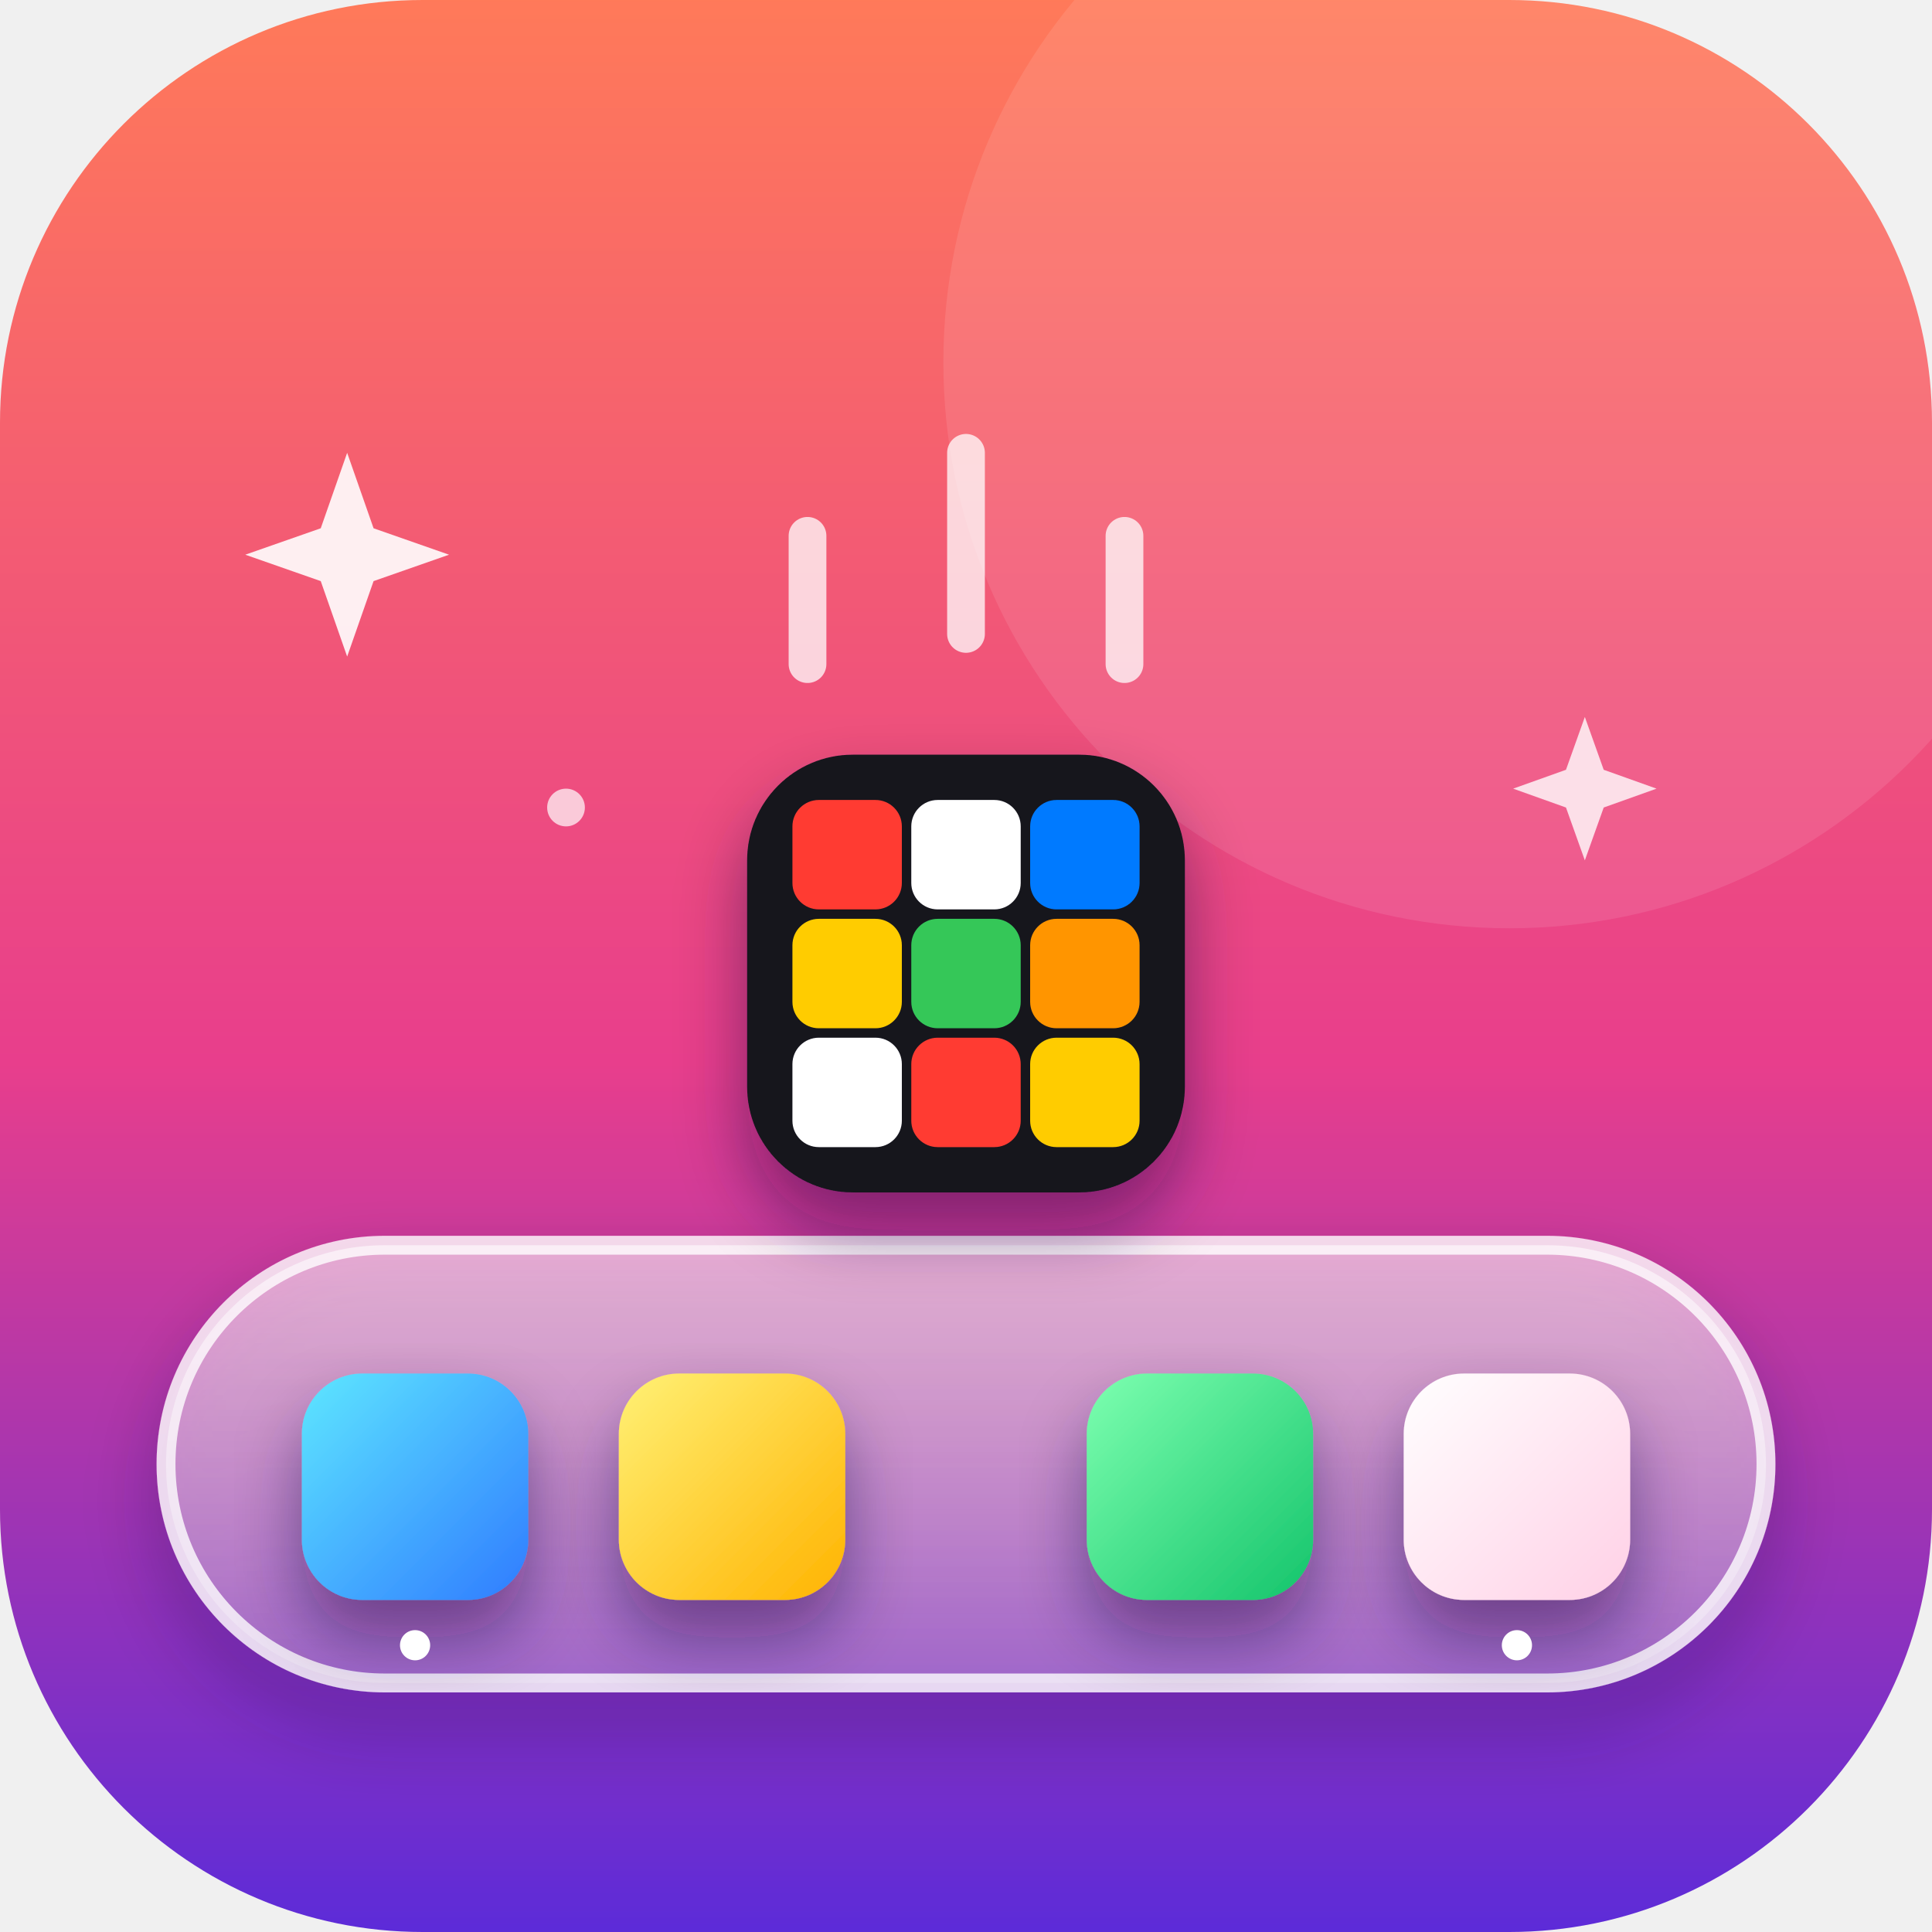
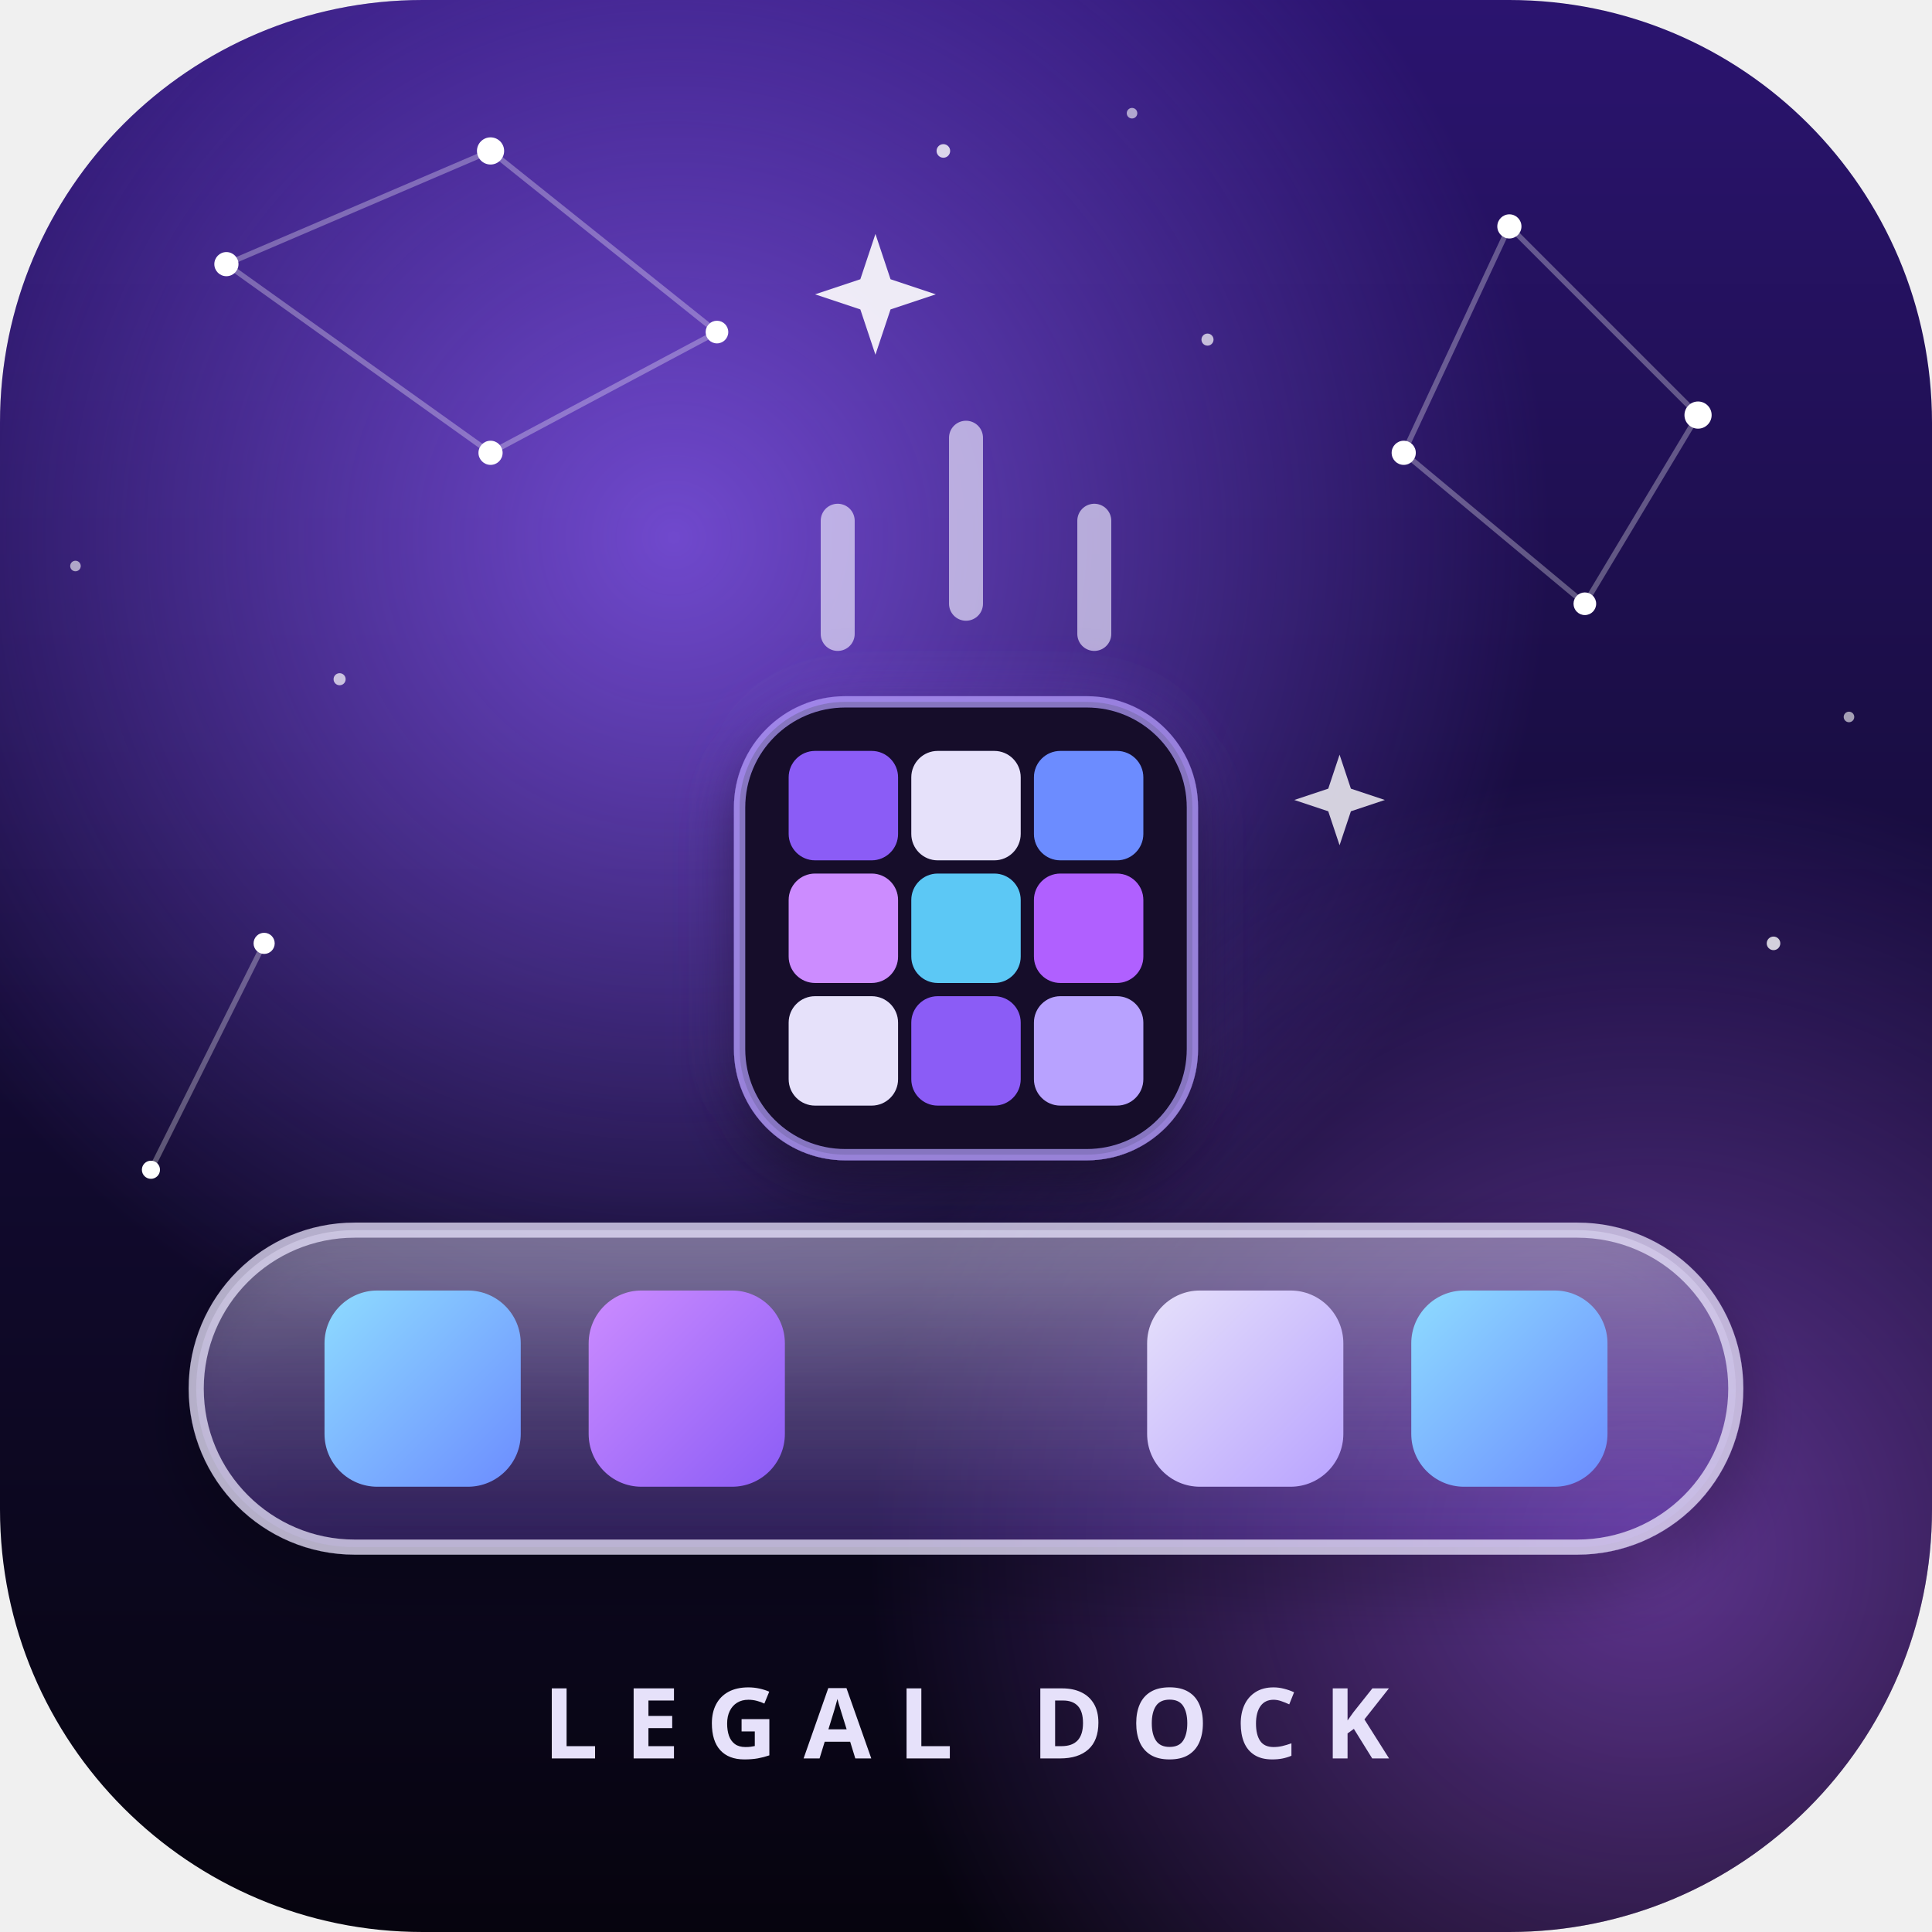
<svg xmlns="http://www.w3.org/2000/svg" viewBox="0 0 512 512" width="512" height="512">
  <defs>
    <linearGradient id="bg" x1="0" y1="0" x2="0" y2="1">
-       <stop offset="0" stop-color="#ff7a59" />
-       <stop offset=".55" stop-color="#e83e8c" />
-       <stop offset="1" stop-color="#5b2bd9" />
+       <stop offset="0" stop-color="#2b1470" />
+       <stop offset=".6" stop-color="#110a2e" />
+       <stop offset="1" stop-color="#06040e" />
    </linearGradient>
+     <radialGradient id="neb1" cx="35%" cy="28%" r="45%">
+       <stop offset="0" stop-color="#8B5CF6" stop-opacity=".75" />
+       <stop offset="1" stop-color="#8B5CF6" stop-opacity="0" />
+     </radialGradient>
+     <radialGradient id="neb2" cx="85%" cy="80%" r="40%">
+       <stop offset="0" stop-color="#B061FF" stop-opacity=".5" />
+       <stop offset="1" stop-color="#B061FF" stop-opacity="0" />
+     </radialGradient>
    <linearGradient id="glass" x1="0" y1="0" x2="0" y2="1">
-       <stop offset="0" stop-color="#ffffff" stop-opacity=".55" />
-       <stop offset="1" stop-color="#ffffff" stop-opacity=".22" />
+       <stop offset="0" stop-color="#E6E1FA" stop-opacity=".42" />
+       <stop offset="1" stop-color="#8B5CF6" stop-opacity=".22" />
    </linearGradient>
    <linearGradient id="t1" x1="0" y1="0" x2="1" y2="1">
-       <stop offset="0" stop-color="#5ee7ff" />
-       <stop offset="1" stop-color="#2f7bff" />
+       <stop offset="0" stop-color="#8EDCFF" />
+       <stop offset="1" stop-color="#6C8CFF" />
    </linearGradient>
    <linearGradient id="t2" x1="0" y1="0" x2="1" y2="1">
-       <stop offset="0" stop-color="#fff176" />
-       <stop offset="1" stop-color="#ffb300" />
+       <stop offset="0" stop-color="#CC8CFF" />
+       <stop offset="1" stop-color="#8B5CF6" />
    </linearGradient>
    <linearGradient id="t3" x1="0" y1="0" x2="1" y2="1">
-       <stop offset="0" stop-color="#7dffb0" />
-       <stop offset="1" stop-color="#14c46b" />
-     </linearGradient>
-     <linearGradient id="t4" x1="0" y1="0" x2="1" y2="1">
-       <stop offset="0" stop-color="#ffffff" />
-       <stop offset="1" stop-color="#ffd0e6" />
+       <stop offset="0" stop-color="#E6E1FA" />
+       <stop offset="1" stop-color="#B8A2FF" />
    </linearGradient>
    <filter id="sh" x="-30%" y="-30%" width="160%" height="170%">
-       <feDropShadow dx="0" dy="10" stdDeviation="9" flood-color="#1a0638" flood-opacity=".45" />
+       <feDropShadow dx="0" dy="8" stdDeviation="8" flood-color="#000" flood-opacity=".55" />
    </filter>
+     <filter id="glow" x="-50%" y="-50%" width="200%" height="200%">
+       <feGaussianBlur stdDeviation="9" result="b" />
+       <feMerge>
+         <feMergeNode in="b" />
+         <feMergeNode in="SourceGraphic" />
+       </feMerge>
+     </filter>
+     <clipPath id="c">
+       <rect width="512" height="512" rx="112" />
+     </clipPath>
  </defs>
-   <rect width="512" height="512" rx="112" fill="url(#bg)" />
-   <circle cx="400" cy="96" r="150" fill="#ffffff" fill-opacity=".10" />
-   <g fill="#fff">
-     <path d="M92 120l7 20 20 7-20 7-7 20-7-20-20-7 20-7z" opacity=".9" />
-     <path d="M420 190l5 14 14 5-14 5-5 14-5-14-14-5 14-5z" opacity=".8" />
-     <circle cx="150" cy="214" r="5" opacity=".7" />
-   </g>
-   <g stroke="#fff" stroke-width="10" stroke-linecap="round" opacity=".75">
-     <path d="M214 176v-34" />
-     <path d="M256 168v-48" />
-     <path d="M298 176v-34" />
-   </g>
-   <g filter="url(#sh)">
-     <rect x="44" y="330" width="424" height="116" rx="58" fill="url(#glass)" stroke="#fff" stroke-opacity=".8" stroke-width="5" />
-   </g>
-   <rect x="80" y="364" width="60" height="60" rx="16" fill="url(#t1)" filter="url(#sh)" />
-   <rect x="164" y="364" width="60" height="60" rx="16" fill="url(#t2)" filter="url(#sh)" />
-   <rect x="288" y="364" width="60" height="60" rx="16" fill="url(#t3)" filter="url(#sh)" />
-   <rect x="372" y="364" width="60" height="60" rx="16" fill="url(#t4)" filter="url(#sh)" />
-   <g filter="url(#sh)">
-     <rect x="198" y="200" width="116" height="116" rx="28" fill="#15151f" />
-     <g>
-       <rect x="210" y="212" width="29" height="29" rx="7" fill="#ff3b30" />
-       <rect x="241.5" y="212" width="29" height="29" rx="7" fill="#fff" />
-       <rect x="273" y="212" width="29" height="29" rx="7" fill="#007aff" />
-       <rect x="210" y="243.5" width="29" height="29" rx="7" fill="#ffcc00" />
-       <rect x="241.5" y="243.5" width="29" height="29" rx="7" fill="#34c759" />
-       <rect x="273" y="243.5" width="29" height="29" rx="7" fill="#ff9500" />
-       <rect x="210" y="275" width="29" height="29" rx="7" fill="#fff" />
-       <rect x="241.5" y="275" width="29" height="29" rx="7" fill="#ff3b30" />
-       <rect x="273" y="275" width="29" height="29" rx="7" fill="#ffcc00" />
+   <g clip-path="url(#c)">
+     <rect width="512" height="512" fill="url(#bg)" />
+     <rect width="512" height="512" fill="url(#neb1)" />
+     <rect width="512" height="512" fill="url(#neb2)" />
+     <g stroke="#fff" stroke-opacity=".3" stroke-width="1.4" fill="none">
+       <path d="M60 70L130 40L190 88L130 120Z M400 60L450 110L420 160L372 120Z M70 250L40 310" />
    </g>
-   </g>
-   <g fill="#fff">
-     <circle cx="110" cy="436" r="4" />
-     <circle cx="256" cy="438" r="0" />
-     <circle cx="402" cy="436" r="4" />
+     <g fill="#fff">
+       <circle cx="60" cy="70" r="3.2" />
+       <circle cx="130" cy="40" r="3.6" />
+       <circle cx="190" cy="88" r="3" />
+       <circle cx="130" cy="120" r="3.2" />
+       <circle cx="400" cy="60" r="3.2" />
+       <circle cx="450" cy="110" r="3.6" />
+       <circle cx="420" cy="160" r="3" />
+       <circle cx="372" cy="120" r="3.2" />
+       <circle cx="70" cy="250" r="2.8" />
+       <circle cx="40" cy="310" r="2.4" />
+       <circle cx="250" cy="40" r="1.8" opacity=".8" />
+       <circle cx="320" cy="90" r="1.6" opacity=".7" />
+       <circle cx="90" cy="180" r="1.6" opacity=".7" />
+       <circle cx="470" cy="250" r="1.8" opacity=".8" />
+       <circle cx="300" cy="30" r="1.4" opacity=".6" />
+       <circle cx="20" cy="150" r="1.4" opacity=".6" />
+       <circle cx="490" cy="190" r="1.4" opacity=".6" />
+       <path d="M232 62l4 12 12 4-12 4-4 12-4-12-12-4 12-4z" opacity=".9" />
+       <path d="M355 200l3 9 9 3-9 3-3 9-3-9-9-3 9-3z" opacity=".8" />
+     </g>
+     <g stroke="#E6E1FA" stroke-width="9" stroke-linecap="round" opacity=".7">
+       <path d="M222 168v-30" />
+       <path d="M256 160v-44" />
+       <path d="M290 168v-30" />
+     </g>
+     <g filter="url(#glow)">
+       <rect x="196" y="186" width="120" height="120" rx="28" fill="#8B5CF6" opacity=".35" />
+     </g>
+     <g filter="url(#sh)">
+       <rect x="196" y="186" width="120" height="120" rx="28" fill="#120b2b" stroke="#B8A2FF" stroke-opacity=".7" stroke-width="3" />
+       <g>
+         <rect x="209" y="199" width="29" height="29" rx="7" fill="#8B5CF6" />
+         <rect x="241.5" y="199" width="29" height="29" rx="7" fill="#E6E1FA" />
+         <rect x="274" y="199" width="29" height="29" rx="7" fill="#6C8CFF" />
+         <rect x="209" y="231.5" width="29" height="29" rx="7" fill="#CC8CFF" />
+         <rect x="241.5" y="231.5" width="29" height="29" rx="7" fill="#5CC8F5" />
+         <rect x="274" y="231.5" width="29" height="29" rx="7" fill="#B061FF" />
+         <rect x="209" y="264" width="29" height="29" rx="7" fill="#E6E1FA" />
+         <rect x="241.5" y="264" width="29" height="29" rx="7" fill="#8B5CF6" />
+         <rect x="274" y="264" width="29" height="29" rx="7" fill="#B8A2FF" />
+       </g>
+     </g>
+     <g filter="url(#sh)">
+       <rect x="52" y="326" width="408" height="84" rx="42" fill="url(#glass)" stroke="#E6E1FA" stroke-opacity=".75" stroke-width="4" />
+     </g>
+     <rect x="86" y="342" width="52" height="52" rx="14" fill="url(#t1)" />
+     <rect x="156" y="342" width="52" height="52" rx="14" fill="url(#t2)" />
+     <rect x="304" y="342" width="52" height="52" rx="14" fill="url(#t3)" />
+     <rect x="374" y="342" width="52" height="52" rx="14" fill="url(#t1)" />
+     <text x="256" y="466" text-anchor="middle" font-family="Noto Sans, sans-serif" font-weight="900" font-size="26" letter-spacing="7" fill="#E6E1FA">LEGAL DOCK</text>
  </g>
</svg>
